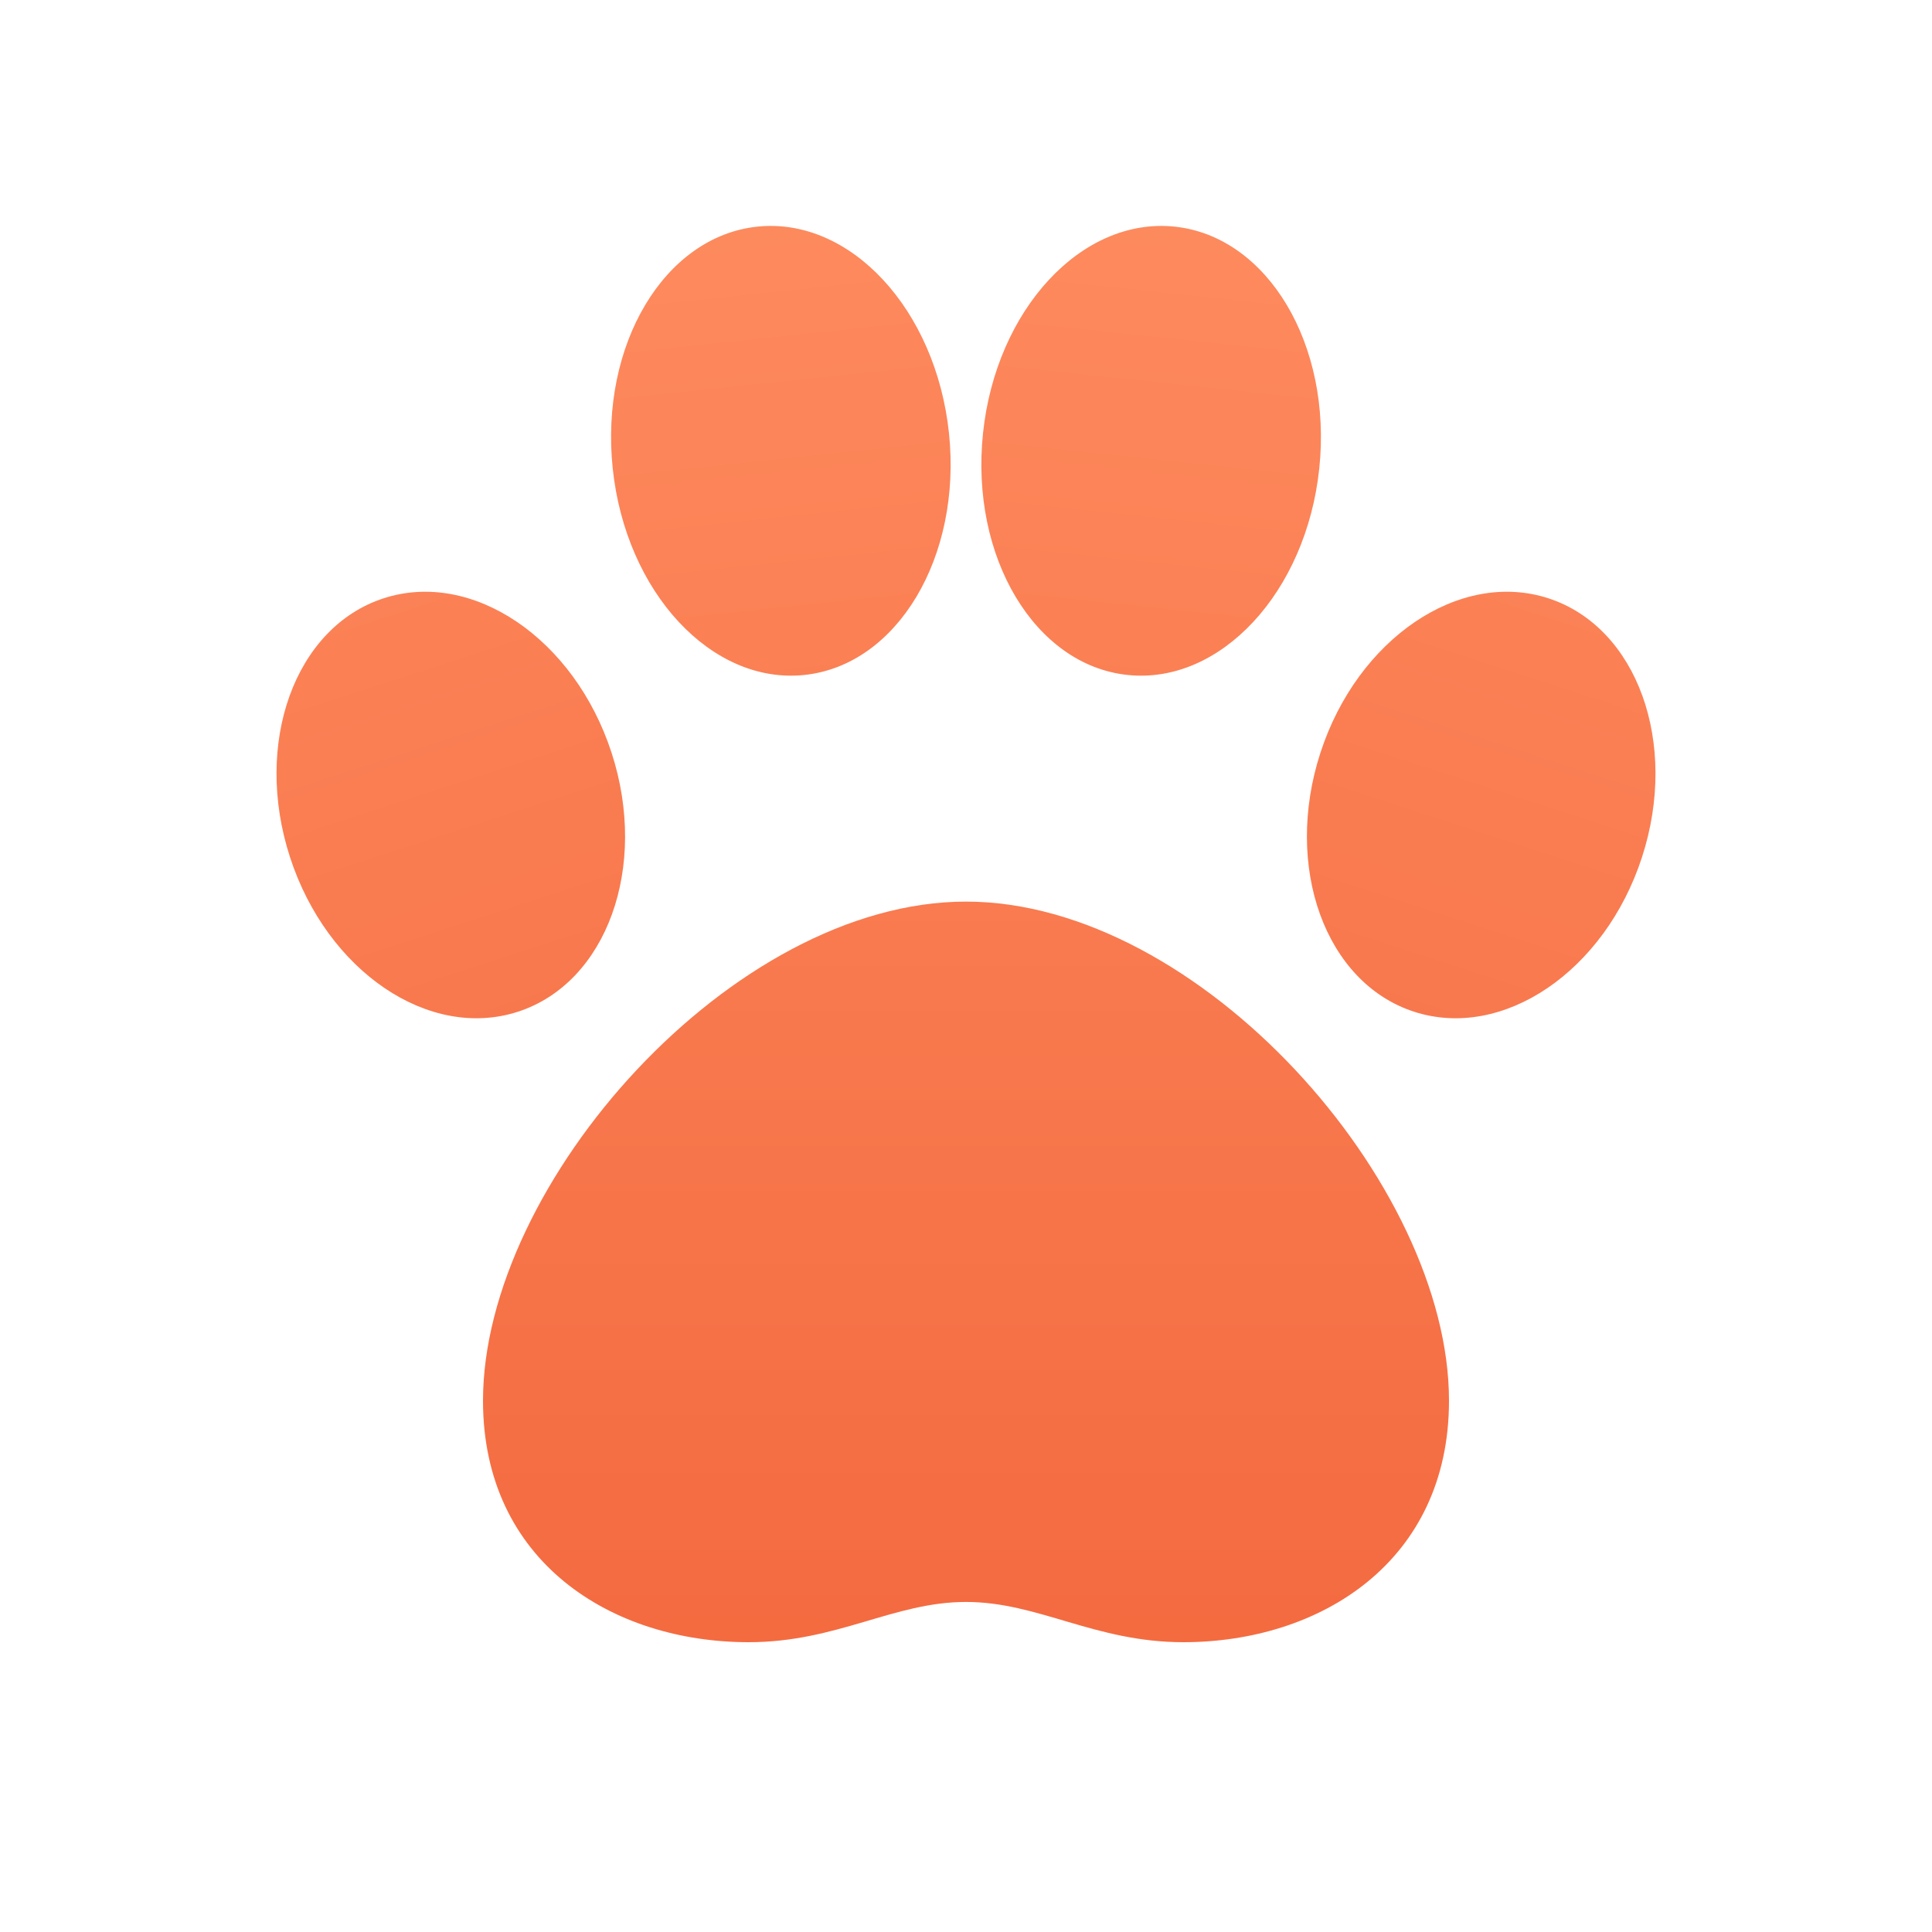
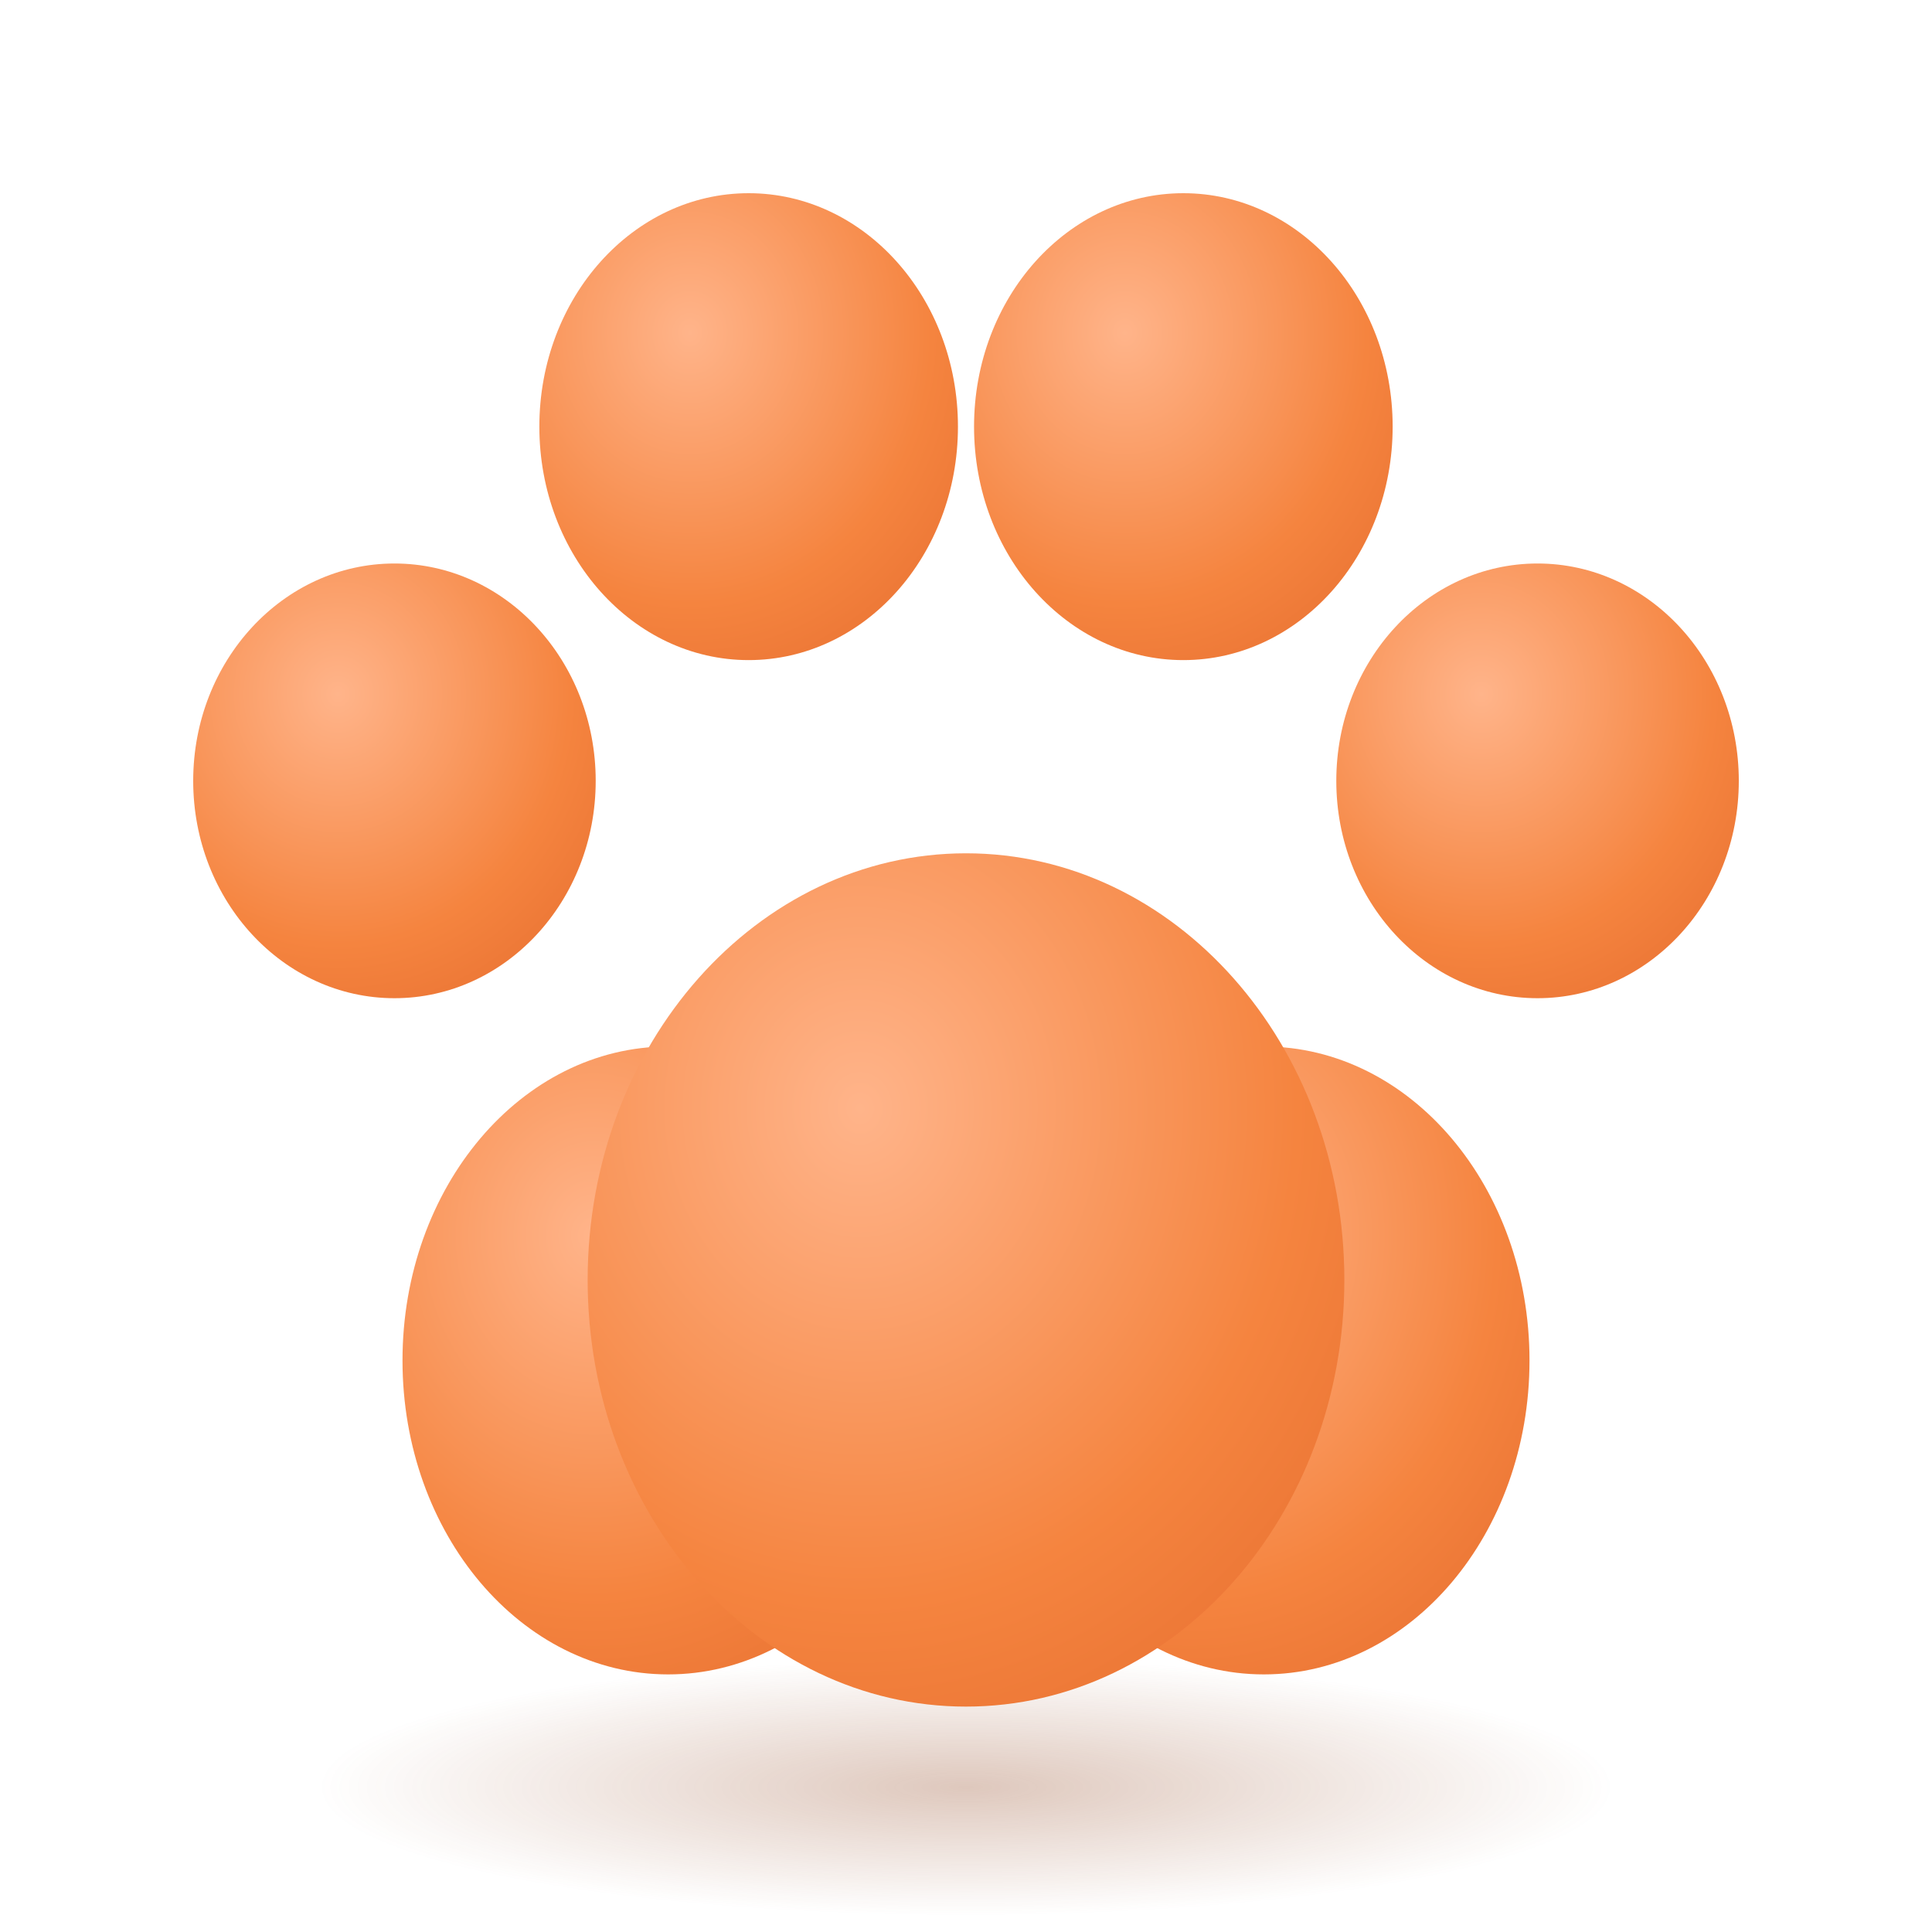
<svg xmlns="http://www.w3.org/2000/svg" viewBox="0 0 24 24" width="72" height="72">
  <defs>
-     <linearGradient id="g" x1="0" y1="0" x2="0" y2="24" gradientUnits="userSpaceOnUse">
-       <stop offset="0" stop-color="#FF8F62" />
-       <stop offset="1" stop-color="#F2643A" />
-     </linearGradient>
+     <radialGradient id="c" cx="0.36" cy="0.3" r="1.05" fx="0.36" fy="0.3">
+       <stop offset="0" stop-color="#FFB48A" />
+       <stop offset="0.55" stop-color="#F5843F" />
+       <stop offset="1" stop-color="#E0652A" />
+     </radialGradient>
+     <radialGradient id="s" cx="0.5" cy="0.5" r="0.5">
+       <stop offset="0" stop-color="#8A3A12" stop-opacity="0.28" />
+       <stop offset="1" stop-color="#8A3A12" stop-opacity="0" />
+     </radialGradient>
  </defs>
-   <g fill="url(#g)">
-     <ellipse cx="5.6" cy="10" rx="2.1" ry="2.7" transform="rotate(-18 5.6 10)" />
-     <ellipse cx="9.7" cy="5.6" rx="2.1" ry="2.8" transform="rotate(-6 9.7 5.6)" />
-     <ellipse cx="14.3" cy="5.6" rx="2.1" ry="2.8" transform="rotate(6 14.3 5.6)" />
-     <ellipse cx="18.4" cy="10" rx="2.1" ry="2.7" transform="rotate(18 18.4 10)" />
-     <path d="M12 11.2c2.9 0 6 3.5 6 6.2 0 2-1.6 3-3.3 3-1.1 0-1.8-.5-2.7-.5s-1.6.5-2.7.5c-1.7 0-3.3-1-3.3-3 0-2.7 3.1-6.2 6-6.2z" />
-   </g>
+   <ellipse cx="12" cy="22.2" rx="8" ry="1.6" fill="url(#s)" />
+   <ellipse cx="8.3" cy="16.9" rx="3.3" ry="3.9" fill="url(#c)" />
+   <ellipse cx="15.7" cy="16.9" rx="3.3" ry="3.9" fill="url(#c)" />
+   <ellipse cx="12" cy="15.9" rx="4.7" ry="5.3" fill="url(#c)" />
+   <ellipse cx="4.9" cy="9.7" rx="2.5" ry="2.7" fill="url(#c)" />
+   <ellipse cx="9.3" cy="5.3" rx="2.6" ry="2.9" fill="url(#c)" />
+   <ellipse cx="14.7" cy="5.3" rx="2.6" ry="2.9" fill="url(#c)" />
+   <ellipse cx="19.1" cy="9.7" rx="2.5" ry="2.7" fill="url(#c)" />
</svg>
